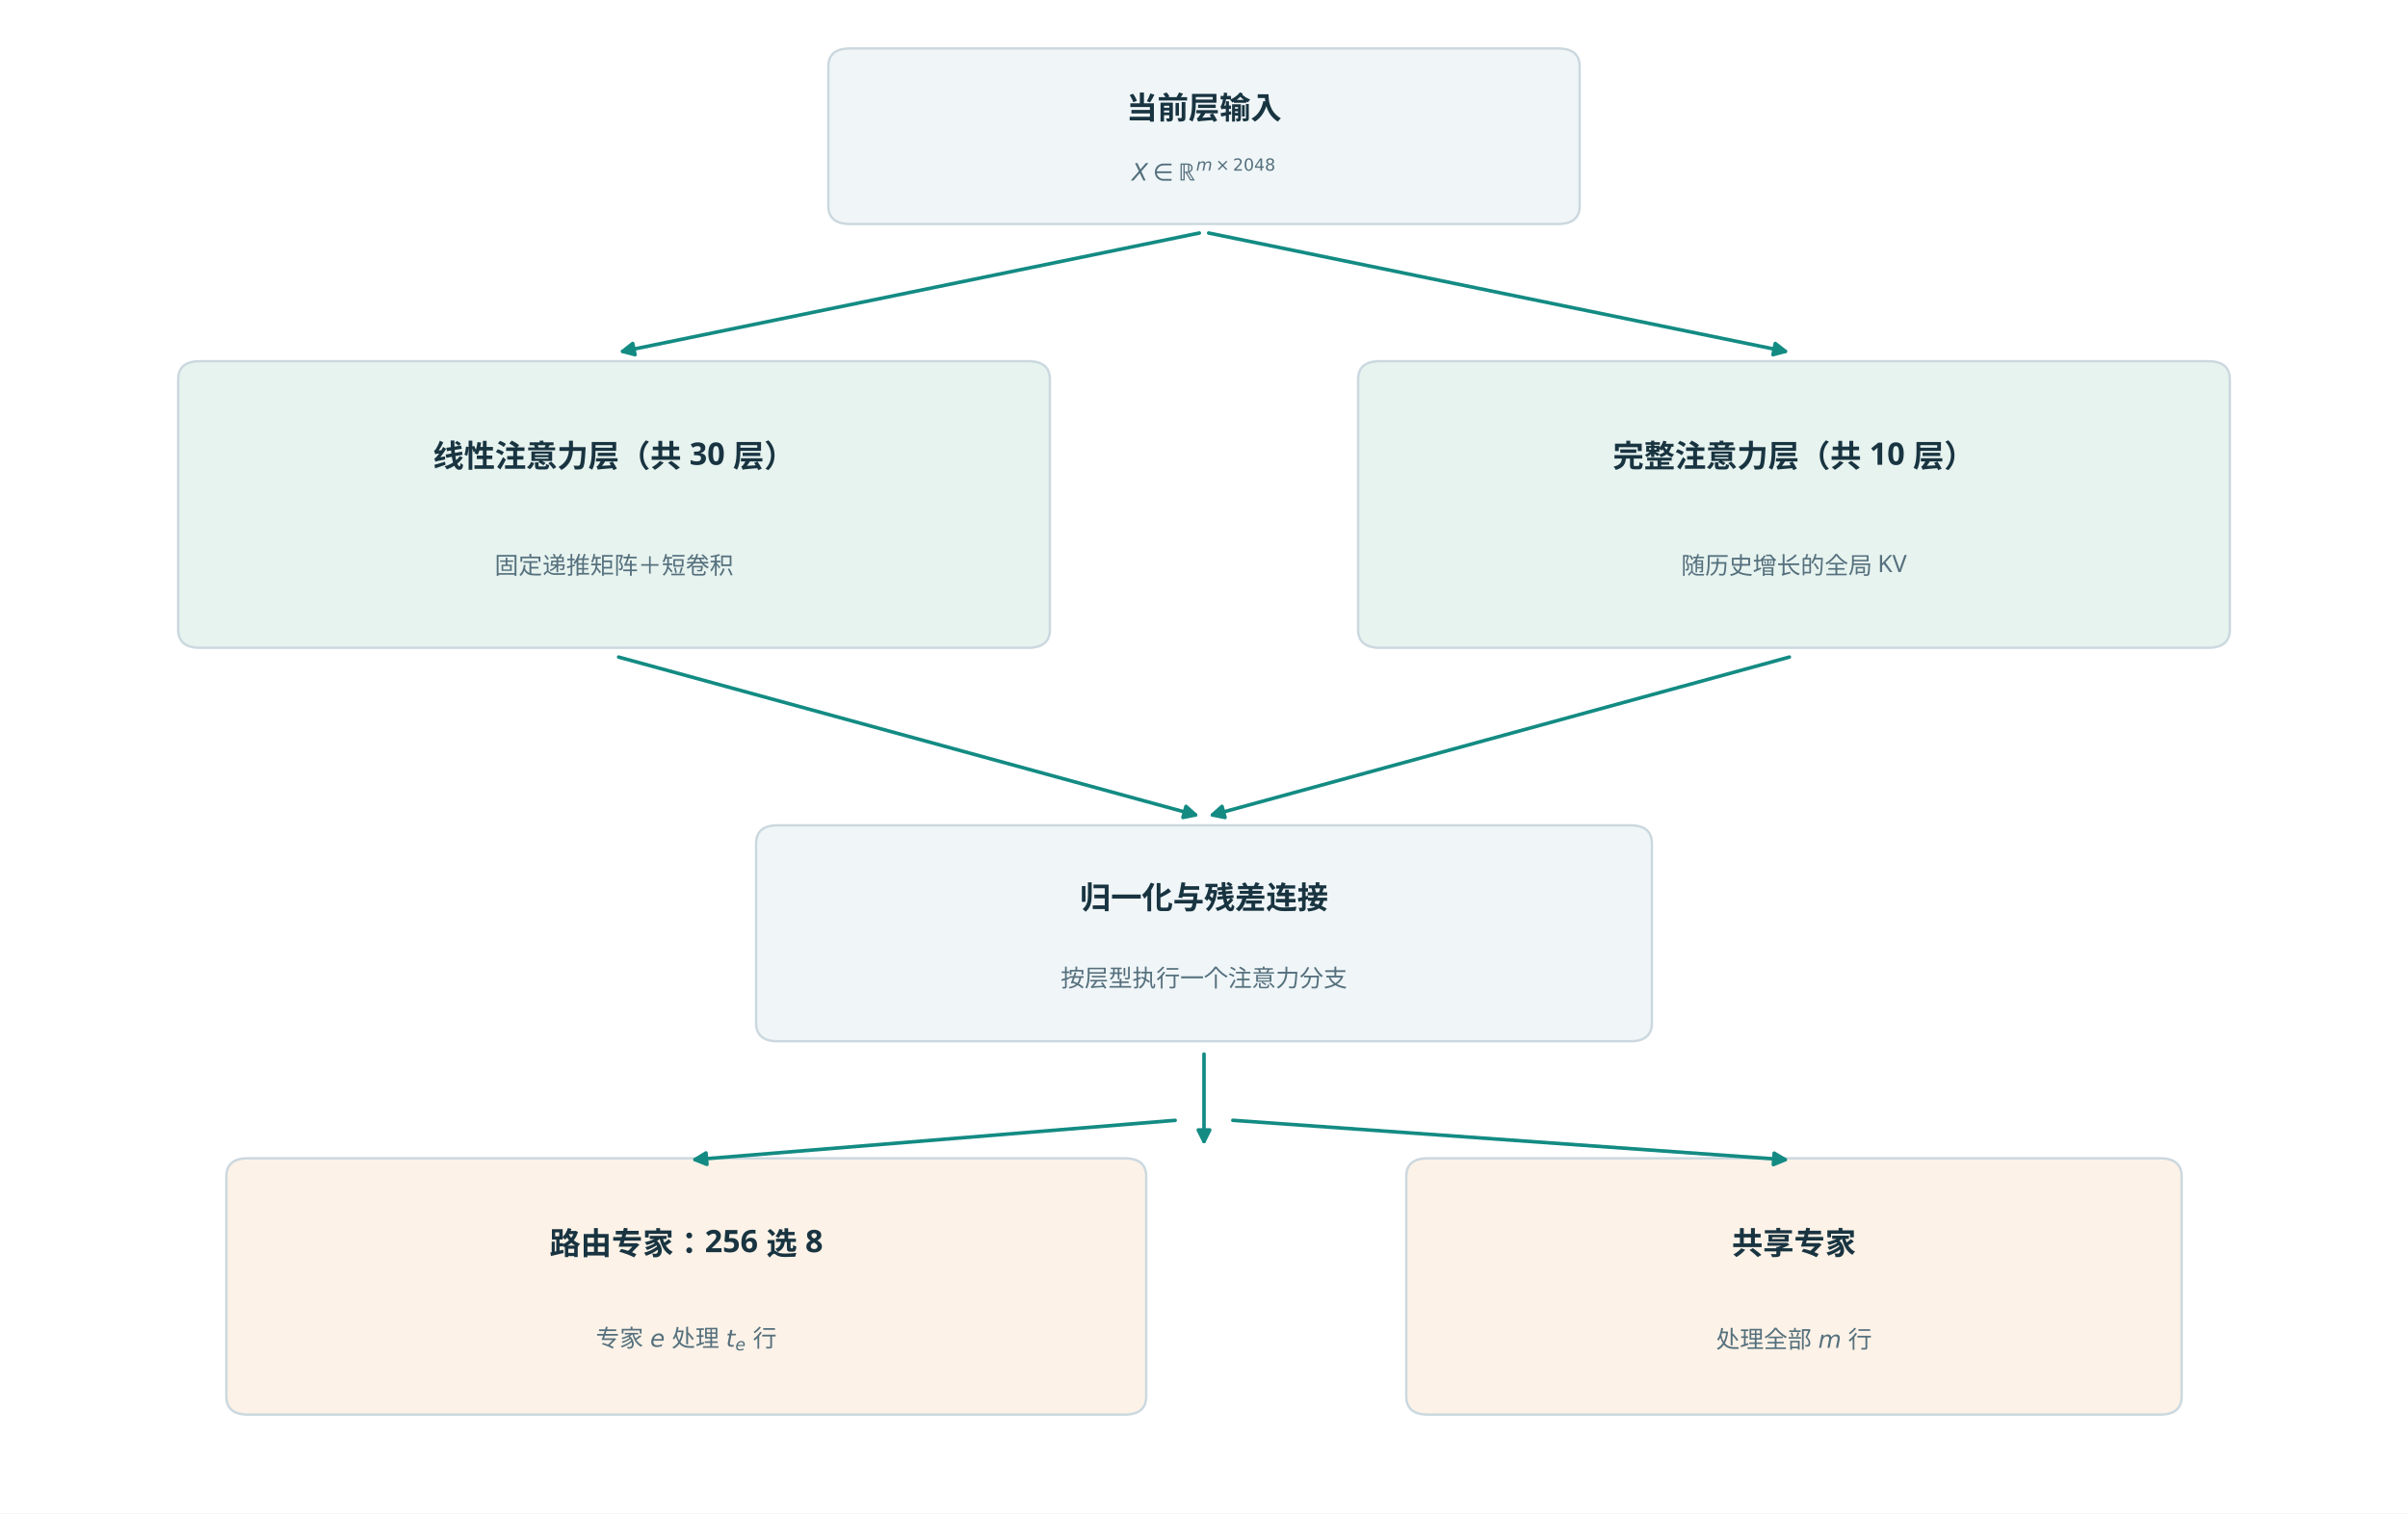
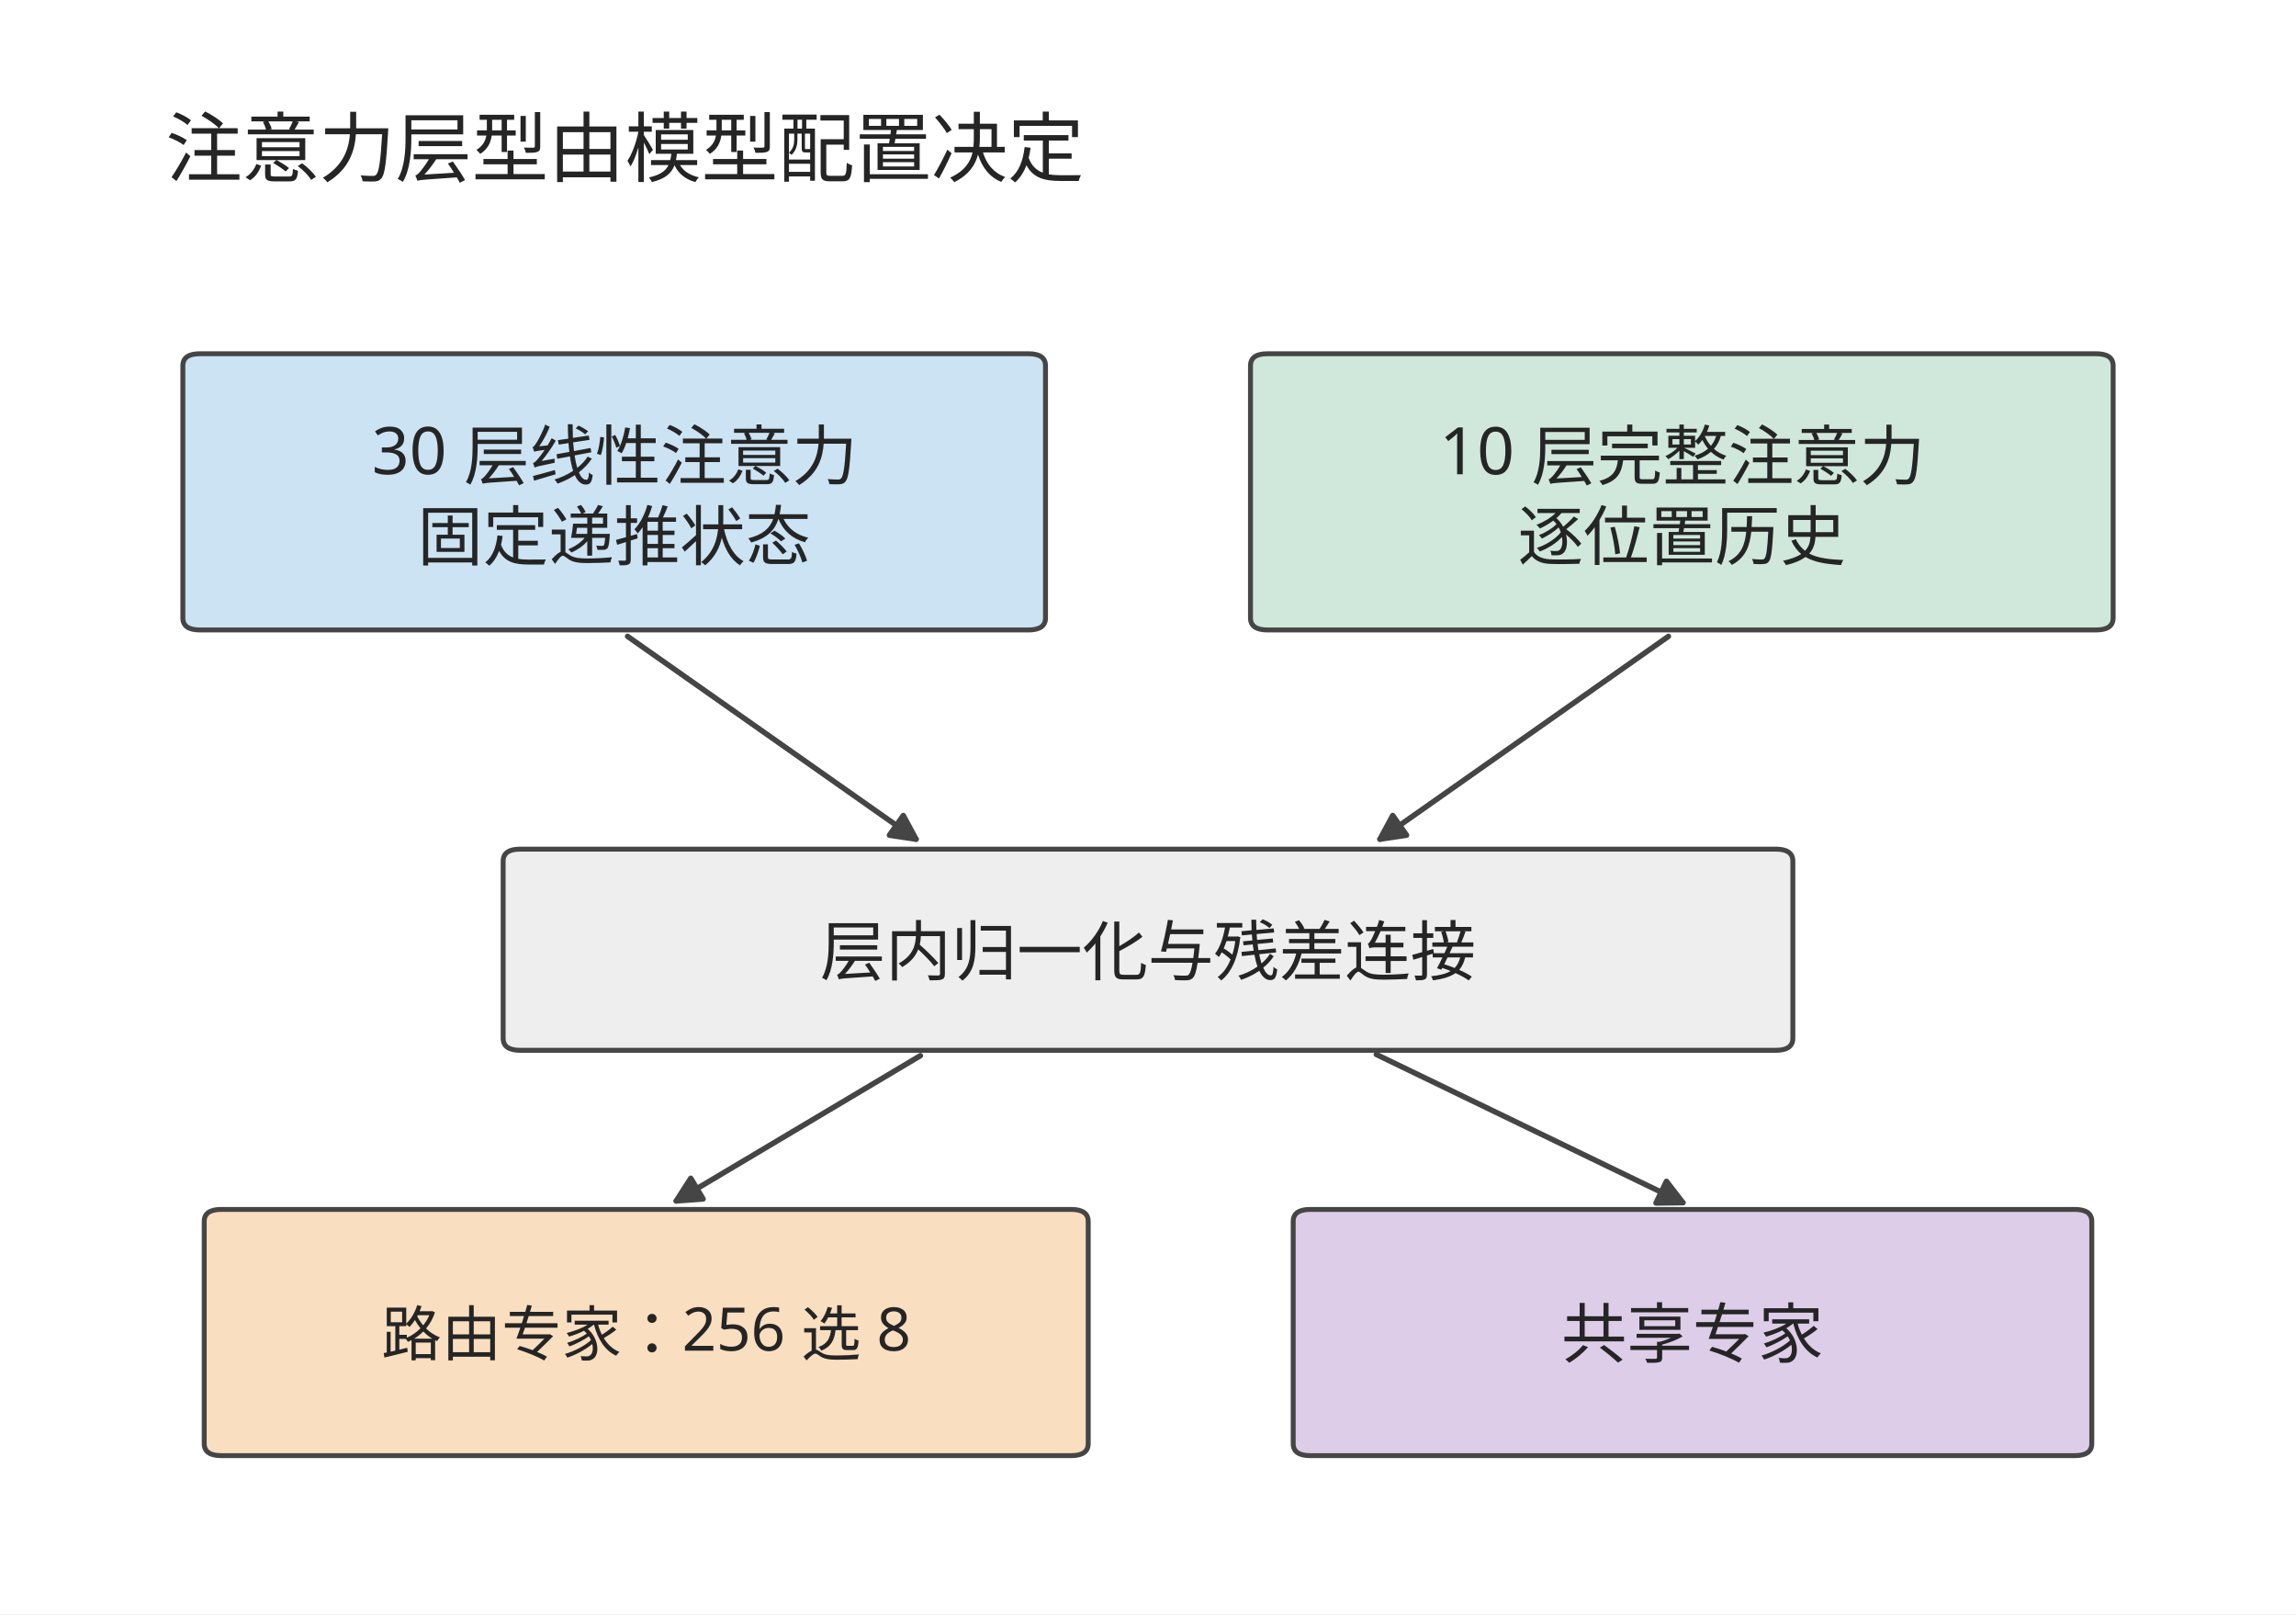
- <svg xmlns="http://www.w3.org/2000/svg" width="1008pt" height="633.6pt" viewBox="0 0 1008 633.6" version="1.1">
+ <svg xmlns="http://www.w3.org/2000/svg" width="420pt" height="295.2pt" viewBox="0 0 420 295.2" version="1.1">
  <defs>
    <style type="text/css">*{stroke-linejoin: round; stroke-linecap: butt}</style>
  </defs>
  <g id="figure_1">
    <g id="patch_1">
-       <path d="M 0 633.6  L 1008 633.6  L 1008 0  L 0 0  z " style="fill: #ffffff" />
+       <path d="M 0 295.2  L 420 295.2  L 420 0  L 0 0  z " style="fill: #ffffff" />
    </g>
    <g id="axes_1">
      <g id="patch_2">
-         <path d="M 355.824 93.773  L 652.176 93.773  Q 661.248 93.773 661.248 86.17  L 661.248 27.878  Q 661.248 20.275 652.176 20.275  L 355.824 20.275  Q 346.752 20.275 346.752 27.878  L 346.752 86.17  Q 346.752 93.773 355.824 93.773  z " clip-path="url(#p611ed6b4e5)" style="fill: #f0f6f8; stroke: #cbd8df; stroke-linejoin: miter" />
+         <path d="M 36.574 115.205  L 188.126 115.205  Q 191.251 115.205 191.251 113.008  L 191.251 66.886  Q 191.251 64.69 188.126 64.69  L 36.574 64.69  Q 33.449 64.69 33.449 66.886  L 33.449 113.008  Q 33.449 115.205 36.574 115.205  z " clip-path="url(#p23a83efa65)" style="fill: #cbe3f3; stroke: #454545; stroke-width: 0.9; stroke-linejoin: miter" />
      </g>
      <g id="patch_3">
-         <path d="M 83.664 271.181  L 430.416 271.181  Q 439.488 271.181 439.488 263.578  L 439.488 158.822  Q 439.488 151.219 430.416 151.219  L 83.664 151.219  Q 74.592 151.219 74.592 158.822  L 74.592 263.578  Q 74.592 271.181 83.664 271.181  z " clip-path="url(#p611ed6b4e5)" style="fill: #e7f3ef; stroke: #cbd8df; stroke-linejoin: miter" />
+         <path d="M 231.874 115.205  L 383.426 115.205  Q 386.551 115.205 386.551 113.008  L 386.551 66.886  Q 386.551 64.69 383.426 64.69  L 231.874 64.69  Q 228.749 64.69 228.749 66.886  L 228.749 113.008  Q 228.749 115.205 231.874 115.205  z " clip-path="url(#p23a83efa65)" style="fill: #cfe8db; stroke: #454545; stroke-width: 0.9; stroke-linejoin: miter" />
      </g>
      <g id="patch_4">
-         <path d="M 502.044 97.553  Q 380.523 122.495 260.646 147.1  " clip-path="url(#p611ed6b4e5)" style="fill: none; stroke: #138b83; stroke-width: 1.5; stroke-linecap: round" />
-         <path d="M 265.83 148.486  L 260.646 147.1  L 264.865 143.784  z " clip-path="url(#p611ed6b4e5)" style="fill: #138b83; stroke: #138b83; stroke-width: 1.5; stroke-linecap: round" />
+         <path d="M 95.164 192.075  L 324.836 192.075  Q 327.961 192.075 327.961 189.879  L 327.961 157.483  Q 327.961 155.287 324.836 155.287  L 95.164 155.287  Q 92.039 155.287 92.039 157.483  L 92.039 189.879  Q 92.039 192.075 95.164 192.075  z " clip-path="url(#p23a83efa65)" style="fill: #eeeeee; stroke: #454545; stroke-width: 0.9; stroke-linejoin: miter" />
      </g>
      <g id="patch_5">
-         <path d="M 258.966 275.087  Q 380.52 308.352 500.457 341.174  " clip-path="url(#p611ed6b4e5)" style="fill: none; stroke: #138b83; stroke-width: 1.5; stroke-linecap: round" />
-         <path d="M 496.461 337.592  L 500.457 341.174  L 495.194 342.222  z " clip-path="url(#p611ed6b4e5)" style="fill: #138b83; stroke: #138b83; stroke-width: 1.5; stroke-linecap: round" />
+         <path d="M 114.807 116.382  Q 141.645 135.246 167.569 153.467  " clip-path="url(#p23a83efa65)" style="fill: none; stroke: #454545; stroke-linecap: round" />
+         <path d="M 165.234 149.137  L 167.569 153.467  L 162.704 152.736  z " clip-path="url(#p23a83efa65)" style="fill: #454545; stroke: #454545; stroke-linecap: round" />
      </g>
      <g id="patch_6">
-         <path d="M 577.584 271.181  L 924.336 271.181  Q 933.408 271.181 933.408 263.578  L 933.408 158.822  Q 933.408 151.219 924.336 151.219  L 577.584 151.219  Q 568.512 151.219 568.512 158.822  L 568.512 263.578  Q 568.512 271.181 577.584 271.181  z " clip-path="url(#p611ed6b4e5)" style="fill: #e7f3ef; stroke: #cbd8df; stroke-linejoin: miter" />
+         <path d="M 305.193 116.382  Q 278.355 135.246 252.431 153.467  " clip-path="url(#p23a83efa65)" style="fill: none; stroke: #454545; stroke-linecap: round" />
+         <path d="M 257.296 152.736  L 252.431 153.467  L 254.766 149.137  z " clip-path="url(#p23a83efa65)" style="fill: #454545; stroke: #454545; stroke-linecap: round" />
      </g>
      <g id="patch_7">
-         <path d="M 505.956 97.553  Q 627.477 122.495 747.354 147.1  " clip-path="url(#p611ed6b4e5)" style="fill: none; stroke: #138b83; stroke-width: 1.5; stroke-linecap: round" />
-         <path d="M 743.135 143.784  L 747.354 147.1  L 742.17 148.486  z " clip-path="url(#p611ed6b4e5)" style="fill: #138b83; stroke: #138b83; stroke-width: 1.5; stroke-linecap: round" />
+         <path d="M 40.48 266.2  L 195.938 266.2  Q 199.063 266.2 199.063 264.003  L 199.063 223.372  Q 199.063 221.176 195.938 221.176  L 40.48 221.176  Q 37.355 221.176 37.355 223.372  L 37.355 264.003  Q 37.355 266.2 40.48 266.2  z " clip-path="url(#p23a83efa65)" style="fill: #f9dec0; stroke: #454545; stroke-width: 0.9; stroke-linejoin: miter" />
      </g>
      <g id="patch_8">
-         <path d="M 749.034 275.087  Q 627.48 308.352 507.543 341.174  " clip-path="url(#p611ed6b4e5)" style="fill: none; stroke: #138b83; stroke-width: 1.5; stroke-linecap: round" />
-         <path d="M 512.806 342.222  L 507.543 341.174  L 511.539 337.592  z " clip-path="url(#p611ed6b4e5)" style="fill: #138b83; stroke: #138b83; stroke-width: 1.5; stroke-linecap: round" />
+         <path d="M 239.686 266.2  L 379.52 266.2  Q 382.645 266.2 382.645 264.003  L 382.645 223.372  Q 382.645 221.176 379.52 221.176  L 239.686 221.176  Q 236.561 221.176 236.561 223.372  L 236.561 264.003  Q 236.561 266.2 239.686 266.2  z " clip-path="url(#p23a83efa65)" style="fill: #ddcde8; stroke: #454545; stroke-width: 0.9; stroke-linejoin: miter" />
      </g>
      <g id="patch_9">
-         <path d="M 325.584 435.917  L 682.416 435.917  Q 691.488 435.917 691.488 428.314  L 691.488 353.126  Q 691.488 345.523 682.416 345.523  L 325.584 345.523  Q 316.512 345.523 316.512 353.126  L 316.512 428.314  Q 316.512 435.917 325.584 435.917  z " clip-path="url(#p611ed6b4e5)" style="fill: #f0f6f8; stroke: #cbd8df; stroke-linejoin: miter" />
+         <path d="M 168.365 193.057  Q 145.553 206.624 123.703 219.619  " clip-path="url(#p23a83efa65)" style="fill: none; stroke: #454545; stroke-linecap: round" />
+         <path d="M 128.609 219.261  L 123.703 219.619  L 126.36 215.479  z " clip-path="url(#p23a83efa65)" style="fill: #454545; stroke: #454545; stroke-linecap: round" />
      </g>
      <g id="patch_10">
-         <path d="M 504 441.294  Q 504 460.415 504 477.86  " clip-path="url(#p611ed6b4e5)" style="fill: none; stroke: #138b83; stroke-width: 1.5; stroke-linecap: round" />
-         <path d="M 506.4 473.06  L 504 477.86  L 501.6 473.06  z " clip-path="url(#p611ed6b4e5)" style="fill: #138b83; stroke: #138b83; stroke-width: 1.5; stroke-linecap: round" />
-       </g>
-       <g id="patch_11">
-         <path d="M 103.824 592.205  L 470.736 592.205  Q 479.808 592.205 479.808 584.602  L 479.808 492.518  Q 479.808 484.915 470.736 484.915  L 103.824 484.915  Q 94.752 484.915 94.752 492.518  L 94.752 584.602  Q 94.752 592.205 103.824 592.205  z " clip-path="url(#p611ed6b4e5)" style="fill: #fcf2e7; stroke: #cbd8df; stroke-linejoin: miter" />
-       </g>
-       <g id="patch_12">
-         <path d="M 597.744 592.205  L 904.176 592.205  Q 913.248 592.205 913.248 584.602  L 913.248 492.518  Q 913.248 484.915 904.176 484.915  L 597.744 484.915  Q 588.672 484.915 588.672 492.518  L 588.672 584.602  Q 588.672 592.205 597.744 592.205  z " clip-path="url(#p611ed6b4e5)" style="fill: #fcf2e7; stroke: #cbd8df; stroke-linejoin: miter" />
-       </g>
-       <g id="patch_13">
-         <path d="M 491.924 469.027  Q 390.6 477.312 290.947 485.46  " clip-path="url(#p611ed6b4e5)" style="fill: none; stroke: #138b83; stroke-width: 1.5; stroke-linecap: round" />
-         <path d="M 295.926 487.461  L 290.947 485.46  L 295.535 482.677  z " clip-path="url(#p611ed6b4e5)" style="fill: #138b83; stroke: #138b83; stroke-width: 1.5; stroke-linecap: round" />
-       </g>
-       <g id="patch_14">
-         <path d="M 516.072 469.006  Q 632.518 477.312 747.291 485.498  " clip-path="url(#p611ed6b4e5)" style="fill: none; stroke: #138b83; stroke-width: 1.5; stroke-linecap: round" />
-         <path d="M 742.674 482.763  L 747.291 485.498  L 742.332 487.551  z " clip-path="url(#p611ed6b4e5)" style="fill: #138b83; stroke: #138b83; stroke-width: 1.5; stroke-linecap: round" />
+         <path d="M 251.764 192.833  Q 280.308 206.625 307.845 219.932  " clip-path="url(#p23a83efa65)" style="fill: none; stroke: #454545; stroke-linecap: round" />
+         <path d="M 304.841 216.036  L 307.845 219.932  L 302.926 219.998  z " clip-path="url(#p23a83efa65)" style="fill: #454545; stroke: #454545; stroke-linecap: round" />
      </g>
      <g id="text_1">
-         <text style="font-weight: 700; font-size: 13px; font-family: 'Arial Unicode MS'; text-anchor: middle; fill: #193441" x="504" y="49.78" transform="rotate(-0 504 49.78047)">当前层输入</text>
+         <text style="font-size: 14px; font-family: 'Arial Unicode MS'; text-anchor: start; fill: #252525" x="30.324" y="32.17" transform="rotate(-0 30.324 32.1701)">注意力层型由模型配置决定</text>
      </g>
      <g id="text_2">
-         <g style="fill: #55707d" transform="translate(473.75 76.2468)">
-           <text>
-             <tspan x="0" y="-0.675" style="font-style: oblique; font-size: 10px; font-family: 'DejaVu Sans'; fill: #55707d">X</tspan>
-             <tspan x="8.799" y="-0.675" style="font-size: 10px; font-family: 'DejaVu Sans'; fill: #55707d">∈</tspan>
-             <tspan x="19.458" y="-0.675" style="font-style: italic; font-size: 10px; font-family: 'STIXGeneral'; fill: #55707d">ℝ</tspan>
-             <tspan x="26.923" y="-4.805" style="font-style: oblique; font-size: 7px; font-family: 'DejaVu Sans'; fill: #55707d">m</tspan>
-             <tspan x="35.106" y="-4.805" style="font-size: 7px; font-family: 'DejaVu Sans'; fill: #55707d">×</tspan>
-             <tspan x="42.335" y="-4.805" style="font-size: 7px; font-family: 'DejaVu Sans'; fill: #55707d">2</tspan>
-             <tspan x="46.789" y="-4.805" style="font-size: 7px; font-family: 'DejaVu Sans'; fill: #55707d">0</tspan>
-             <tspan x="51.242" y="-4.805" style="font-size: 7px; font-family: 'DejaVu Sans'; fill: #55707d">4</tspan>
-             <tspan x="55.696" y="-4.805" style="font-size: 7px; font-family: 'DejaVu Sans'; fill: #55707d">8</tspan>
-           </text>
-         </g>
+         <text style="font-size: 12px; font-family: 'Arial Unicode MS'; fill: #252525" transform="translate(68.01 86.70053)">30 层线性注意力</text>
+         <text style="font-size: 12px; font-family: 'Arial Unicode MS'; fill: #252525" transform="translate(76.35 102.4409)">固定递推状态</text>
      </g>
      <g id="text_3">
-         <text style="font-weight: 700; font-size: 13px; font-family: 'Arial Unicode MS'; text-anchor: middle; fill: #193441" x="257.04" y="195.526" transform="rotate(-0 257.04 195.5257)">线性注意力层（共 30 层）</text>
+         <text style="font-size: 12px; font-family: 'Arial Unicode MS'; fill: #252525" transform="translate(263.31 86.72959)">10 层完整注意力</text>
+         <text style="font-size: 12px; font-family: 'Arial Unicode MS'; fill: #252525" transform="translate(277.65 102.3969)">逐位置历史</text>
      </g>
      <g id="text_4">
-         <text style="font-size: 10px; font-family: 'Arial Unicode MS'; text-anchor: middle; fill: #55707d" x="257.04" y="240.268" transform="rotate(-0 257.04 240.2681)">固定递推矩阵＋短卷积</text>
+         <text style="font-size: 12px; font-family: 'Arial Unicode MS'; text-anchor: middle; fill: #252525" x="210" y="178.327" transform="rotate(-0 210 178.3272)">层内归一化与残差连接</text>
      </g>
      <g id="text_5">
-         <text style="font-weight: 700; font-size: 13px; font-family: 'Arial Unicode MS'; text-anchor: middle; fill: #193441" x="750.96" y="195.526" transform="rotate(-0 750.96 195.5257)">完整注意力层（共 10 层）</text>
+         <text style="font-size: 11px; font-family: 'Arial Unicode MS'; text-anchor: middle; fill: #252525" x="118.209" y="247.912" transform="rotate(-0 118.209 247.9123)">路由专家：256 选 8</text>
      </g>
      <g id="text_6">
-         <text style="font-size: 10px; font-family: 'Arial Unicode MS'; text-anchor: middle; fill: #55707d" x="750.96" y="240.324" transform="rotate(-0 750.96 240.3244)">随历史增长的全局 KV</text>
-       </g>
-       <g id="text_7">
-         <text style="font-weight: 700; font-size: 13px; font-family: 'Arial Unicode MS'; text-anchor: middle; fill: #193441" x="504" y="380.403" transform="rotate(-0 504 380.4027)">归一化与残差连接</text>
-       </g>
-       <g id="text_8">
-         <text style="font-size: 10px; font-family: 'Arial Unicode MS'; text-anchor: middle; fill: #55707d" x="504" y="413.055" transform="rotate(-0 504 413.0554)">按层型执行一个注意力分支</text>
-       </g>
-       <g id="text_9">
-         <text style="font-weight: 700; font-size: 13px; font-family: 'Arial Unicode MS'; text-anchor: middle; fill: #193441" x="287.28" y="525.155" transform="rotate(-0 287.28 525.1547)">路由专家：256 选 8</text>
-       </g>
-       <g id="text_10">
-         <g style="fill: #55707d" transform="translate(249.38 564.355)">
-           <text>
-             <tspan x="0" y="-0.547" style="font-size: 10px; font-family: 'Arial Unicode MS'; fill: #55707d">专</tspan>
-             <tspan x="10" y="-0.547" style="font-size: 10px; font-family: 'Arial Unicode MS'; fill: #55707d">家</tspan>
-             <tspan x="20" y="-0.547" style="font-size: 10px; font-family: 'Arial Unicode MS'; fill: #55707d"> </tspan>
-             <tspan x="28.931" y="-0.547" style="font-size: 10px; font-family: 'Arial Unicode MS'; fill: #55707d"> </tspan>
-             <tspan x="31.709" y="-0.547" style="font-size: 10px; font-family: 'Arial Unicode MS'; fill: #55707d">处</tspan>
-             <tspan x="41.709" y="-0.547" style="font-size: 10px; font-family: 'Arial Unicode MS'; fill: #55707d">理</tspan>
-             <tspan x="51.709" y="-0.547" style="font-size: 10px; font-family: 'Arial Unicode MS'; fill: #55707d"> </tspan>
-             <tspan x="62.988" y="-0.547" style="font-size: 10px; font-family: 'Arial Unicode MS'; fill: #55707d"> </tspan>
-             <tspan x="65.767" y="-0.547" style="font-size: 10px; font-family: 'Arial Unicode MS'; fill: #55707d">行</tspan>
-             <tspan x="22.778" y="-0.547" style="font-style: oblique; font-size: 10px; font-family: 'DejaVu Sans'; fill: #55707d">e</tspan>
-             <tspan x="54.487" y="-0.547" style="font-style: oblique; font-size: 10px; font-family: 'DejaVu Sans'; fill: #55707d">t</tspan>
-             <tspan x="58.408" y="0.953" style="font-style: oblique; font-size: 7px; font-family: 'DejaVu Sans'; fill: #55707d">e</tspan>
-           </text>
-         </g>
-       </g>
-       <g id="text_11">
-         <text style="font-weight: 700; font-size: 13px; font-family: 'Arial Unicode MS'; text-anchor: middle; fill: #193441" x="750.96" y="525.097" transform="rotate(-0 750.96 525.0968)">共享专家</text>
-       </g>
-       <g id="text_12">
-         <g style="fill: #55707d" transform="translate(718.31 564.805)">
-           <text>
-             <tspan x="0" y="-0.547" style="font-size: 10px; font-family: 'Arial Unicode MS'; fill: #55707d">处</tspan>
-             <tspan x="10" y="-0.547" style="font-size: 10px; font-family: 'Arial Unicode MS'; fill: #55707d">理</tspan>
-             <tspan x="20" y="-0.547" style="font-size: 10px; font-family: 'Arial Unicode MS'; fill: #55707d">全</tspan>
-             <tspan x="30" y="-0.547" style="font-size: 10px; font-family: 'Arial Unicode MS'; fill: #55707d">部</tspan>
-             <tspan x="40" y="-0.547" style="font-size: 10px; font-family: 'Arial Unicode MS'; fill: #55707d"> </tspan>
-             <tspan x="52.52" y="-0.547" style="font-size: 10px; font-family: 'Arial Unicode MS'; fill: #55707d"> </tspan>
-             <tspan x="55.298" y="-0.547" style="font-size: 10px; font-family: 'Arial Unicode MS'; fill: #55707d">行</tspan>
-             <tspan x="42.778" y="-0.547" style="font-style: oblique; font-size: 10px; font-family: 'DejaVu Sans'; fill: #55707d">m</tspan>
-           </text>
-         </g>
+         <text style="font-size: 12px; font-family: 'Arial Unicode MS'; text-anchor: middle; fill: #252525" x="309.603" y="248.243" transform="rotate(-0 309.603 248.2429)">共享专家</text>
      </g>
    </g>
  </g>
  <defs>
-     <clipPath id="p611ed6b4e5">
-       <rect x="0" y="0" width="1008" height="633.6" />
+     <clipPath id="p23a83efa65">
+       <rect x="14.7" y="10.332" width="390.6" height="274.536" />
    </clipPath>
  </defs>
</svg>
